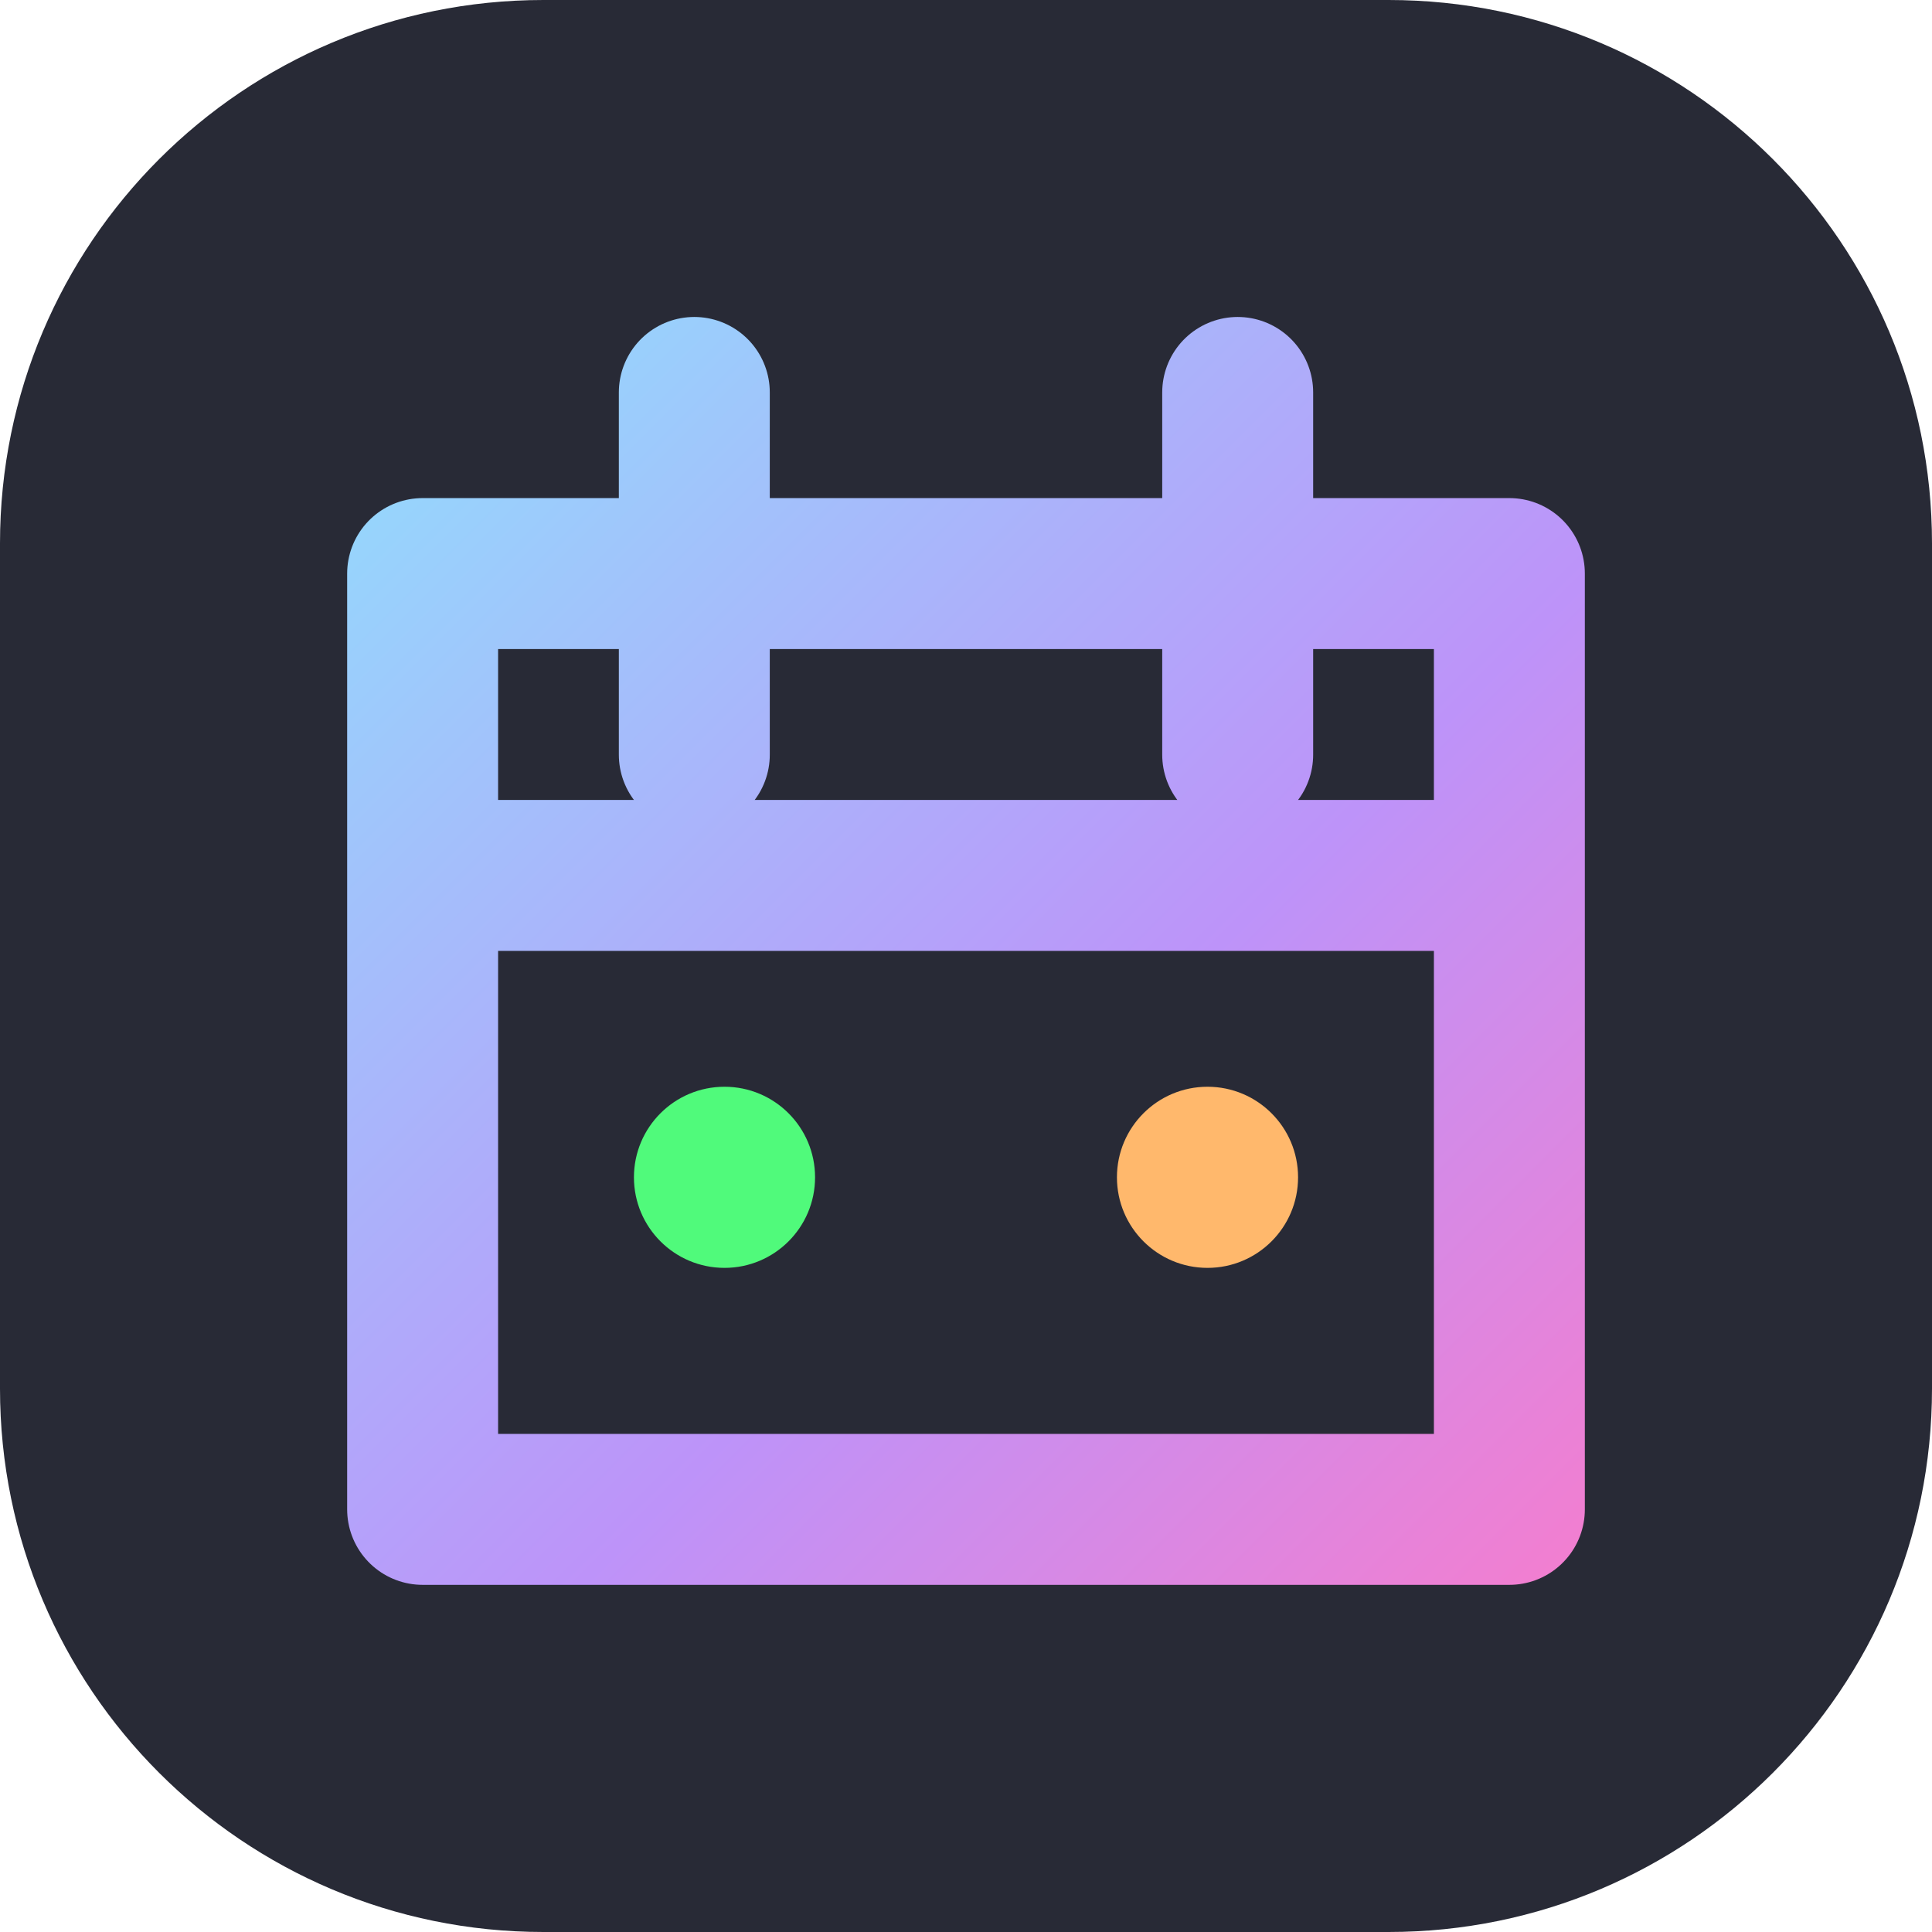
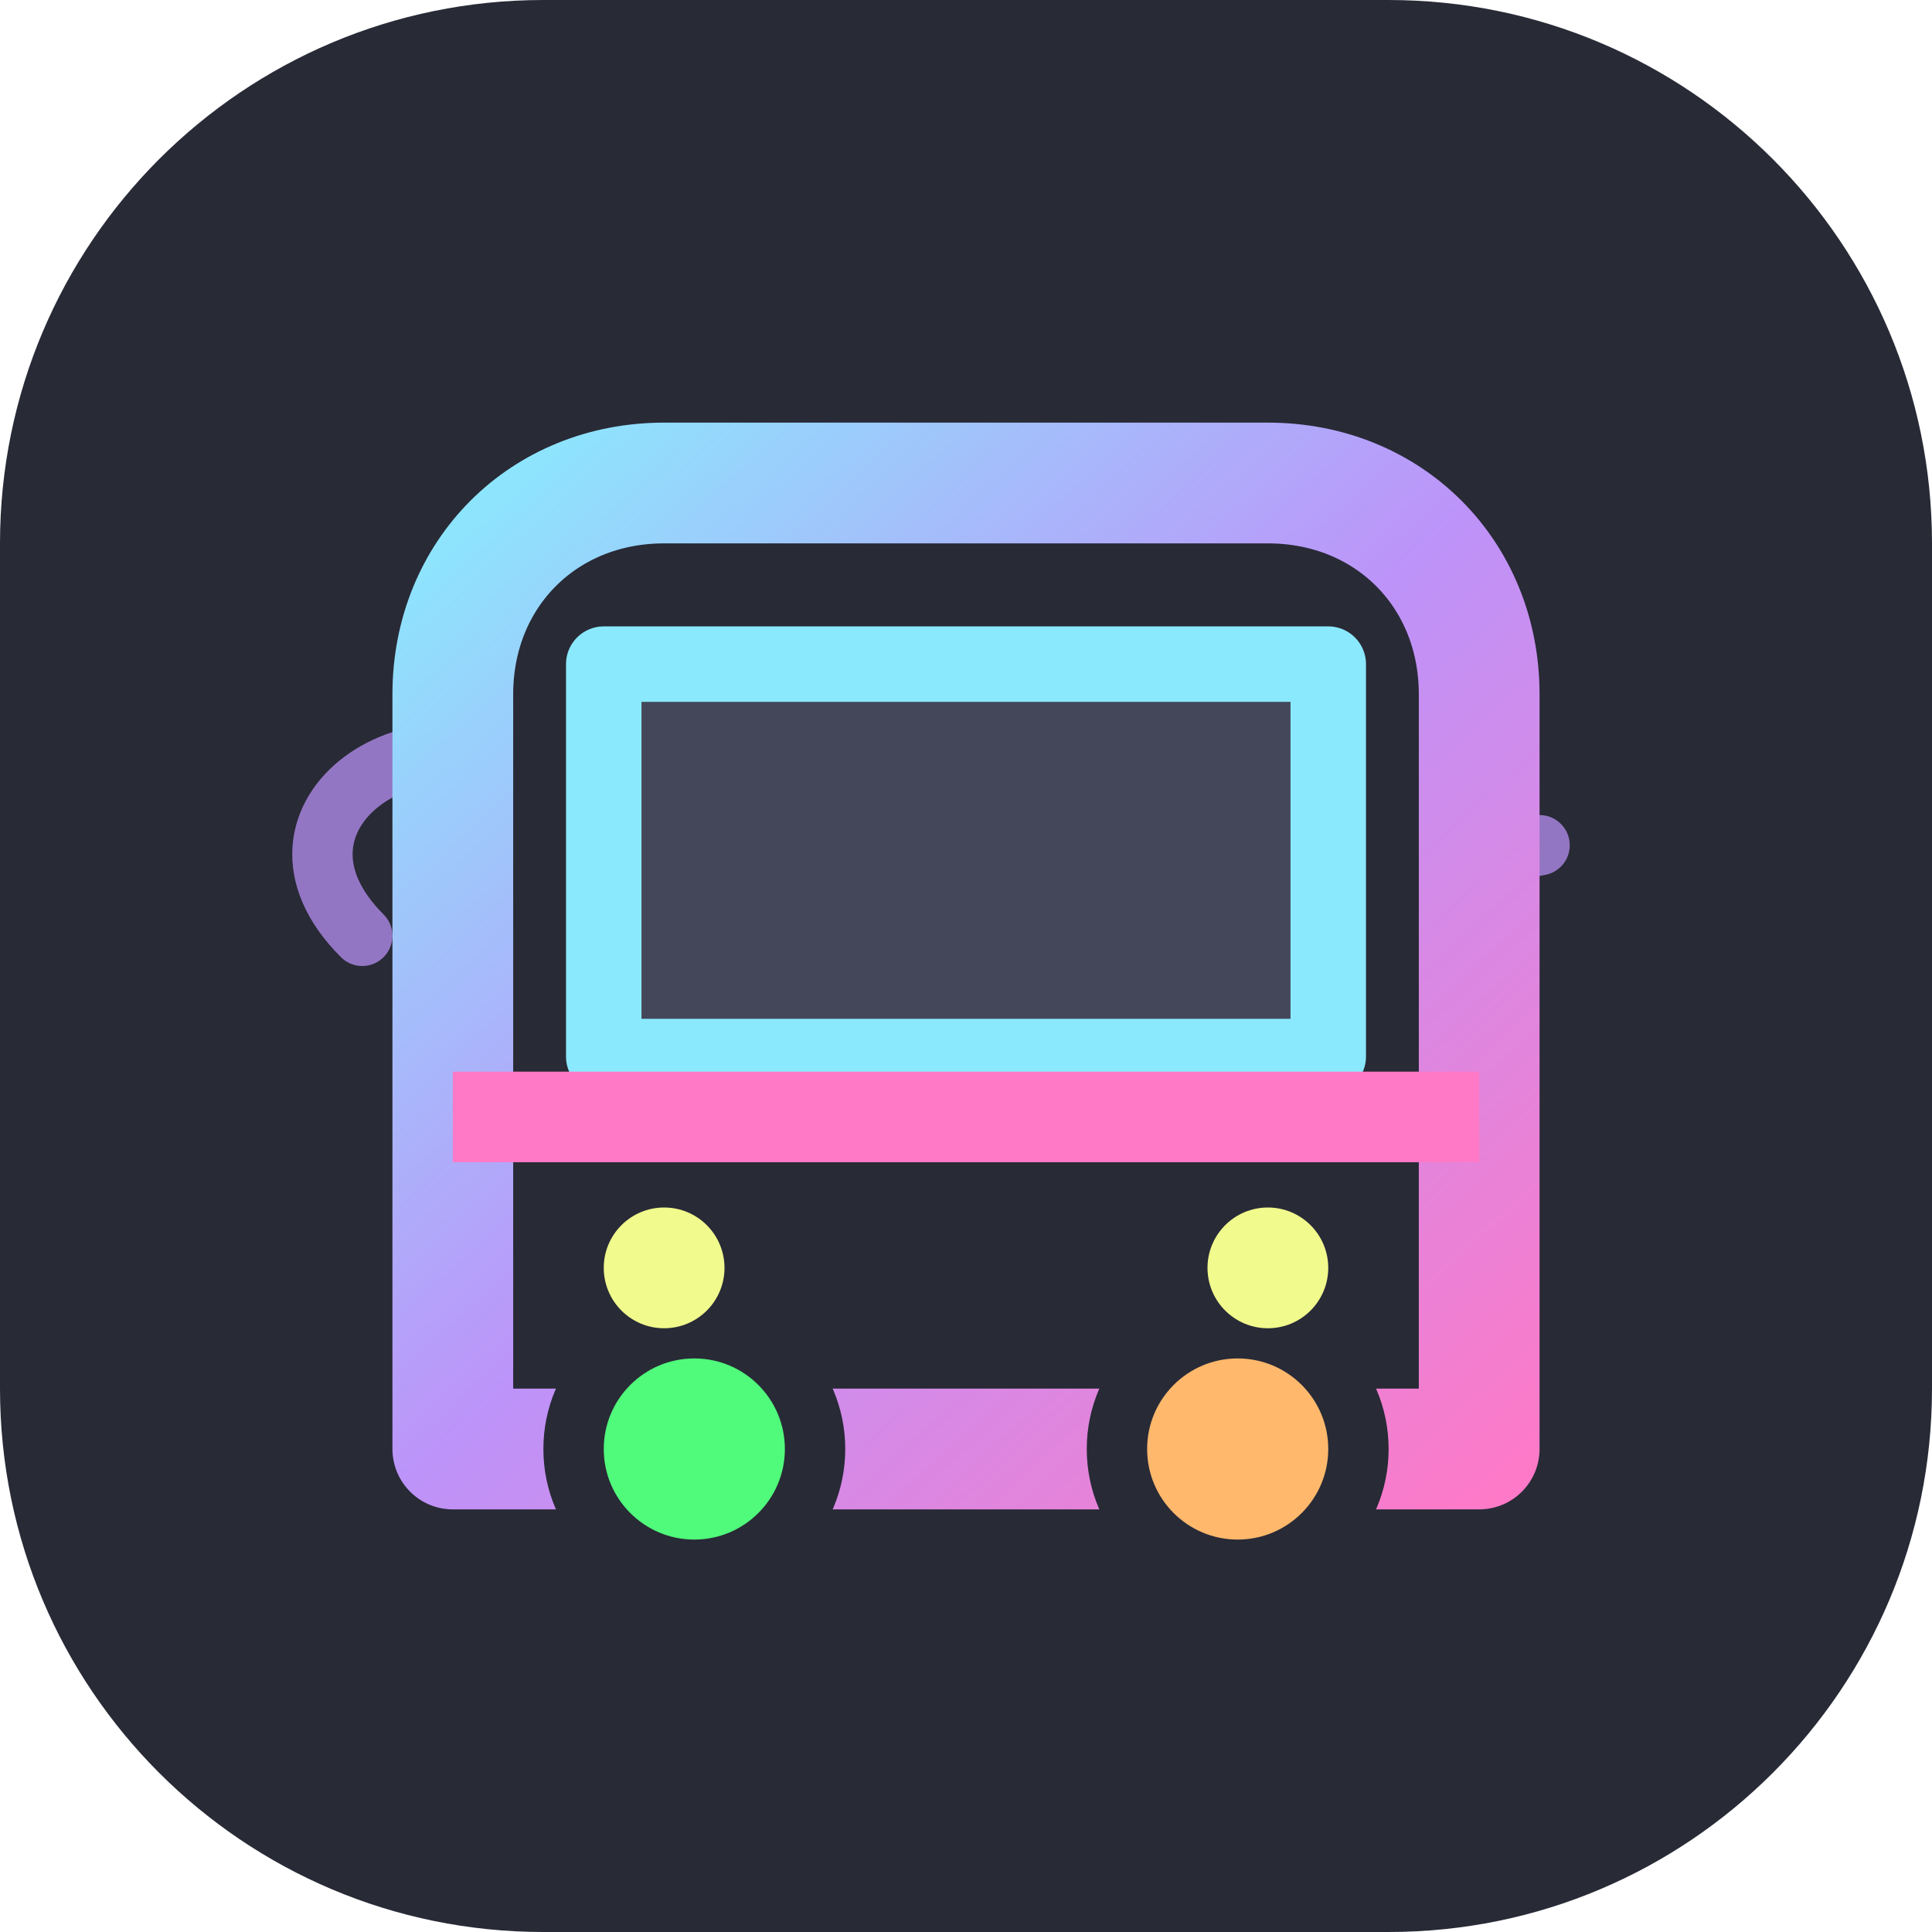
<svg xmlns="http://www.w3.org/2000/svg" viewBox="0 0 64 64">
  <defs>
-     <linearGradient id="g" x1="8" y1="8" x2="56" y2="56" gradientUnits="userSpaceOnUse">
+     <linearGradient id="neon" x1="16" y1="15" x2="49" y2="51" gradientUnits="userSpaceOnUse">
      <stop stop-color="#8BE9FD" />
-       <stop offset="0.58" stop-color="#BD93F9" />
+       <stop offset=".48" stop-color="#BD93F9" />
      <stop offset="1" stop-color="#FF79C6" />
    </linearGradient>
  </defs>
  <rect width="64" height="64" rx="18" fill="#282A36" />
-   <path d="M14 19h36v31H14zM14 29h36M23 13v12M41 13v12" fill="none" stroke="url(#g)" stroke-width="5" stroke-linecap="round" stroke-linejoin="round" />
-   <circle cx="24" cy="39" r="3" fill="#50FA7B" />
-   <circle cx="40" cy="39" r="3" fill="#FFB86C" />
+   <path d="M12 31c-4-4 2-8 6-5 3 2 5-4 9-2 3 1 2 6 6 6s4-5 8-5c4 0 5 4 10 3" fill="none" stroke="#BD93F9" stroke-width="2" stroke-linecap="round" opacity=".72" />
+   <path d="M15 23c0-4 3-7 7-7h20c4 0 7 3 7 7v25H15V23Z" fill="#282A36" stroke="url(#neon)" stroke-width="4" stroke-linejoin="round" />
+   <path d="M20 22h24v13H20z" fill="#44475A" stroke="#8BE9FD" stroke-width="2.5" stroke-linejoin="round" />
+   <path d="M15 37h34" stroke="#FF79C6" stroke-width="3" />
+   <circle cx="23" cy="48" r="4" fill="#50FA7B" stroke="#282A36" stroke-width="2" />
+   <circle cx="41" cy="48" r="4" fill="#FFB86C" stroke="#282A36" stroke-width="2" />
+   <circle cx="22" cy="42" r="2" fill="#F1FA8C" />
+   <circle cx="42" cy="42" r="2" fill="#F1FA8C" />
</svg>
